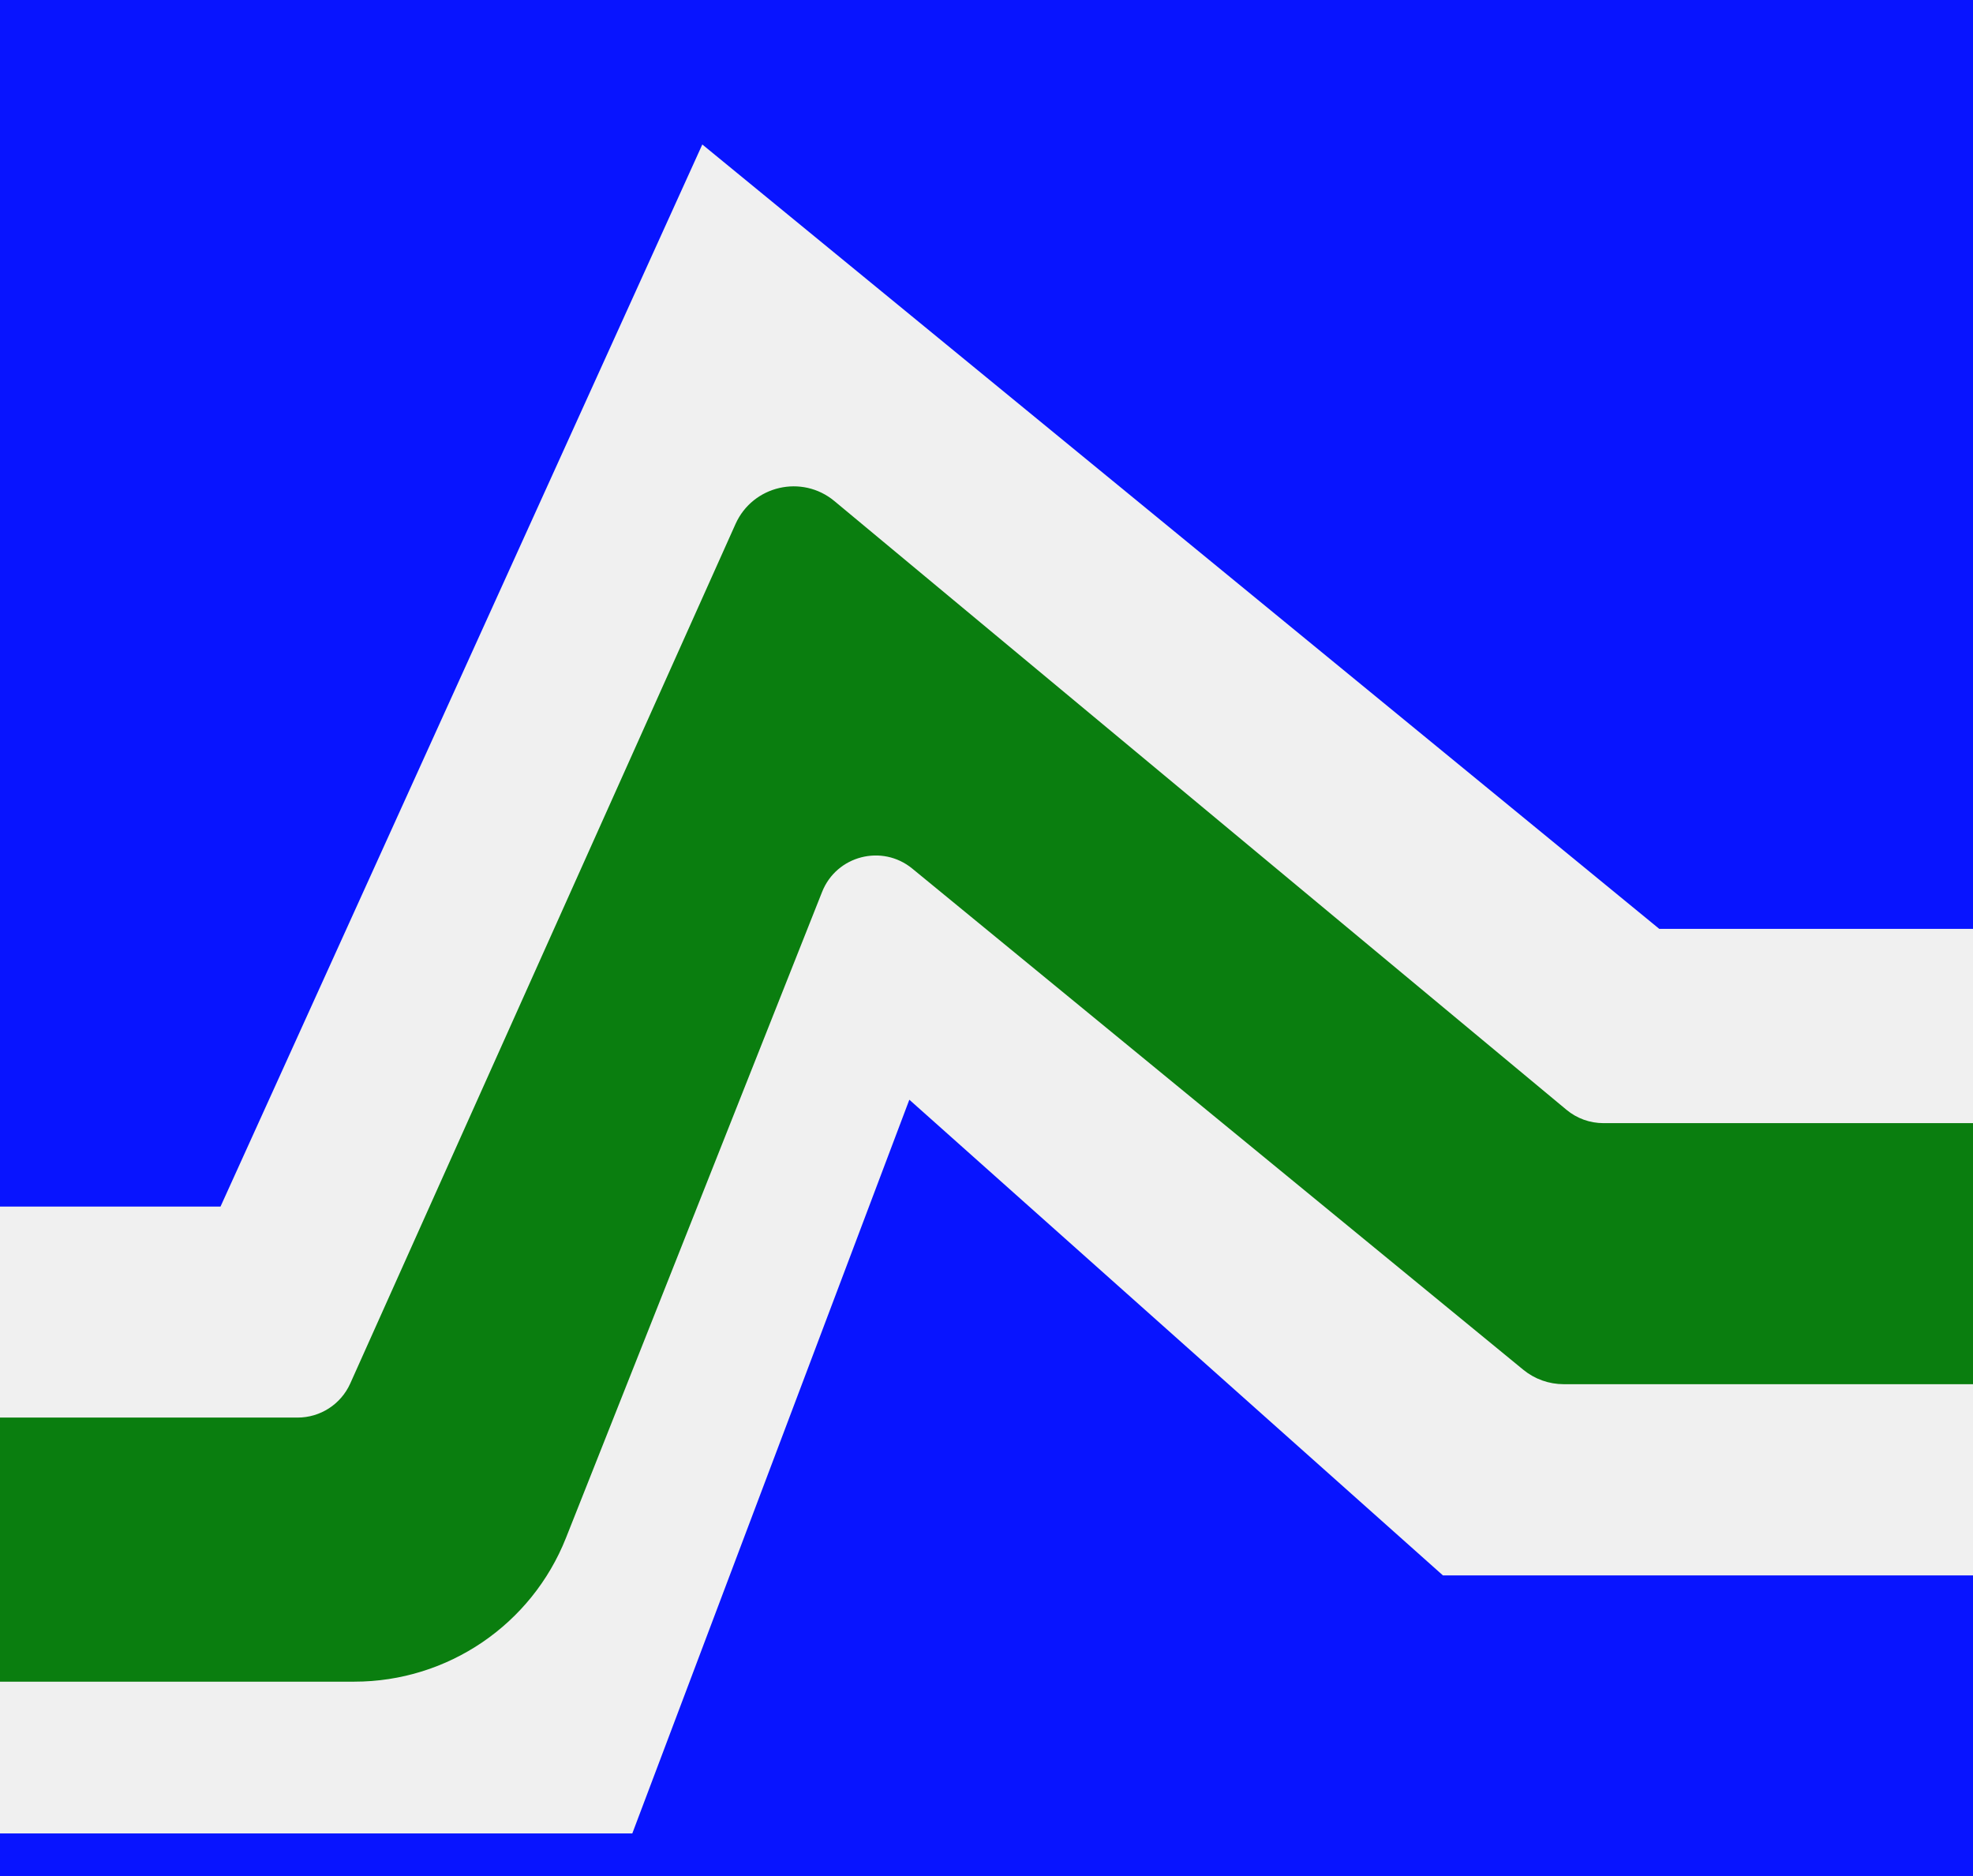
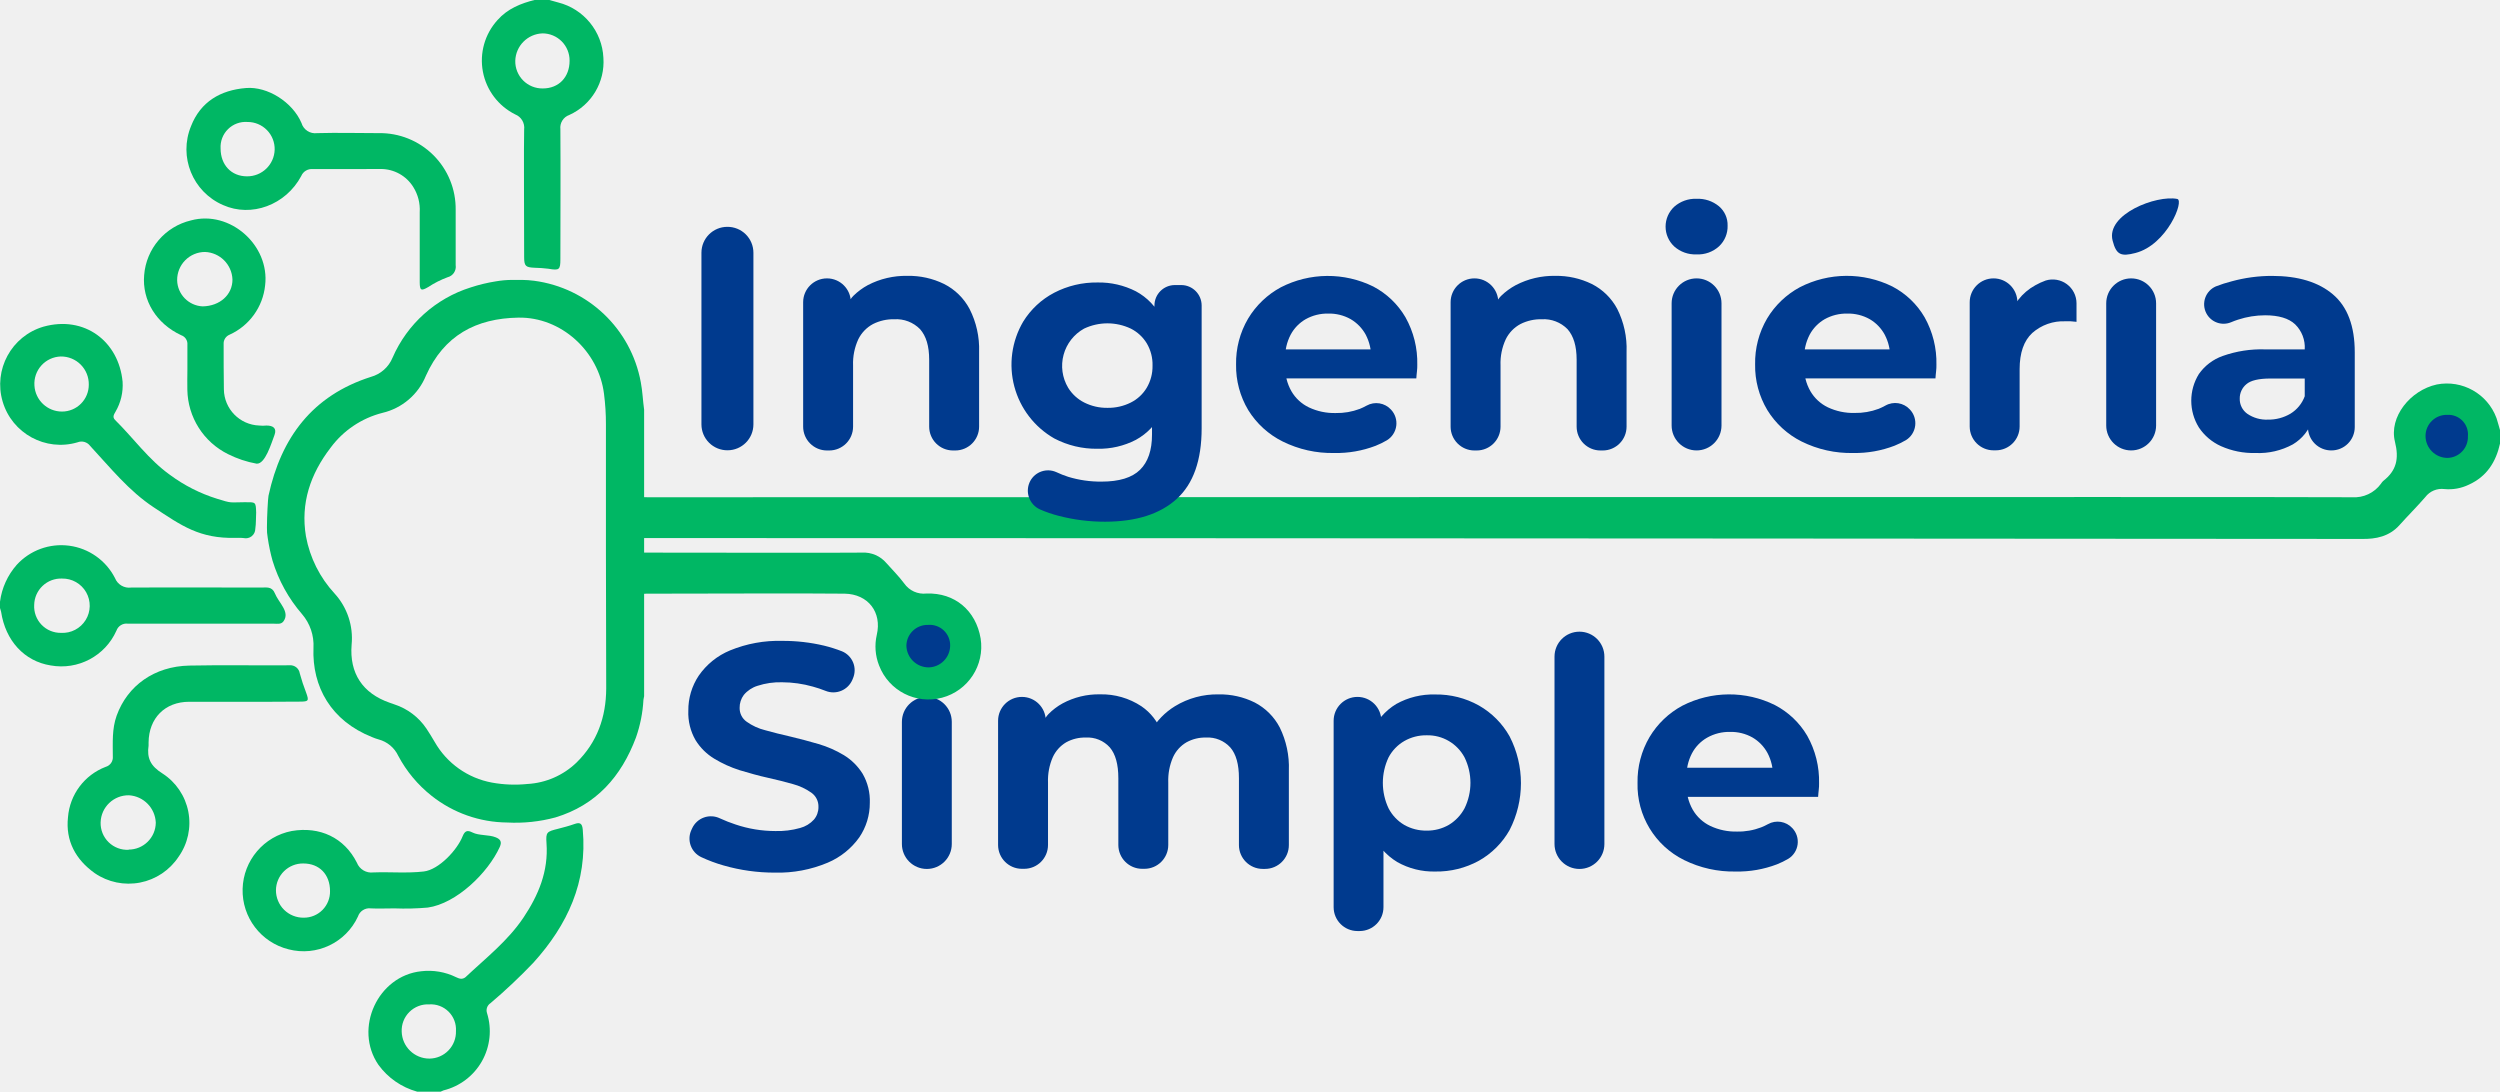
- <svg xmlns="http://www.w3.org/2000/svg" width="325" height="309" viewBox="0 0 325 309" fill="none">
-   <g clip-path="url(#a)">
-     <path d="M0 198.247V0h325.5v152.5h-52L115.5 23 36 198.247zM0 309v-6.5h104.5L150 182l87.5 78h88v49z" fill="#0814FF" />
-     <path d="M0 198.247V0h325.5v152.5h-52L115.5 23 36 198.247zM0 309v-6.5h104.5L150 182l87.5 78h88v49z" stroke="#0814FF" />
-     <path d="M0 276.5V234h49.024a10 10 0 0 0 9.125-5.909l63.462-141.57c2.708-6.04 10.43-7.83 15.519-3.599L257.721 183.19a10 10 0 0 0 6.393 2.311H325.5v42h-67.924a10 10 0 0 1-6.341-2.268L150.59 142.685c-5.238-4.295-13.141-2.25-15.638 4.047L92.763 253.137A37 37 0 0 1 58.368 276.5z" fill="#0A7E0F" stroke="#0A7E0F" />
+ <svg xmlns="http://www.w3.org/2000/svg" viewBox="0 0 524.28 228.93">
+   <defs>
+     <style>.cls-1{fill:#003a8e;}.cls-2{fill:#00b764;}</style>
+   </defs>
+   <g id="Capa_2" data-name="Capa 2">
+     <g id="Capa_1-2" data-name="Capa 1">
+       <path class="cls-1" d="M147.1,89V53a5.43,5.43,0,0,1,5.43-5.43h0A5.43,5.43,0,0,1,158,53V89a5.43,5.43,0,0,1-5.43,5.43h0A5.43,5.43,0,0,1,147.1,89Z" />
+       <path class="cls-1" d="M190.28,57.85A16.76,16.76,0,0,1,198,59.56a12.33,12.33,0,0,1,5.33,5.23,18.49,18.49,0,0,1,2,9V89.47a5,5,0,0,1-5,5h-.47a5,5,0,0,1-5-5v-14c0-2.91-.64-5-1.91-6.44a7,7,0,0,0-5.4-2.08,9.46,9.46,0,0,0-4.46,1,7.23,7.23,0,0,0-3.09,3.19,12.06,12.06,0,0,0-1.1,5.5V89.47a5,5,0,0,1-5,5h-.47a5,5,0,0,1-5-5V63.38a5,5,0,0,1,5-5h0a5,5,0,0,1,5,5v5l-.1-.16A5,5,0,0,1,179,62,13.47,13.47,0,0,1,182,59.79,17.2,17.2,0,0,1,190.28,57.85Z" />
+       <path class="cls-1" d="M279.81,95A23.23,23.23,0,0,1,269,92.59,17.77,17.77,0,0,1,261.77,86a18,18,0,0,1-2.55-9.56,18.31,18.31,0,0,1,2.52-9.62,17.93,17.93,0,0,1,6.87-6.57A21.57,21.57,0,0,1,288,60.09a16.9,16.9,0,0,1,6.74,6.44,19.4,19.4,0,0,1,2.48,10c0,.4,0,.86-.07,1.37s-.09,1-.13,1.45H267.74V73.27h23.81l-4,1.81a10.12,10.12,0,0,0-1.14-4.89,8.46,8.46,0,0,0-3.16-3.26,9.15,9.15,0,0,0-4.69-1.17,9.35,9.35,0,0,0-4.73,1.17,8.19,8.19,0,0,0-3.18,3.29,10.28,10.28,0,0,0-1.14,5v1.61a10.13,10.13,0,0,0,1.3,5.19,8.48,8.48,0,0,0,3.69,3.42,12.45,12.45,0,0,0,5.6,1.18,13.58,13.58,0,0,0,5.06-.87,12.33,12.33,0,0,0,1.42-.68,4.18,4.18,0,0,1,5.13.83h0a4.18,4.18,0,0,1-.84,6.42,17.1,17.1,0,0,1-2.39,1.17A23,23,0,0,1,279.81,95Z" />
+       <path class="cls-1" d="M326.15,57.85a16.82,16.82,0,0,1,7.68,1.71,12.33,12.33,0,0,1,5.33,5.23,18.49,18.49,0,0,1,1.95,9V89.47a5,5,0,0,1-5,5h-.47a5,5,0,0,1-5-5v-14c0-2.91-.64-5-1.91-6.44a7,7,0,0,0-5.4-2.08,9.46,9.46,0,0,0-4.46,1,7.23,7.23,0,0,0-3.09,3.19,11.94,11.94,0,0,0-1.1,5.5V89.47a5,5,0,0,1-5,5h-.47a5,5,0,0,1-5-5V63.38a5,5,0,0,1,5-5h0a5,5,0,0,1,5,5v5l-.1-.16a5,5,0,0,1,.7-6.18,13.63,13.63,0,0,1,3.08-2.25A17.27,17.27,0,0,1,326.15,57.85Z" />
+       <path class="cls-1" d="M355.79,53.35a6.62,6.62,0,0,1-4.69-1.67,5.69,5.69,0,0,1,0-8.32,6.66,6.66,0,0,1,4.69-1.67,6.9,6.9,0,0,1,4.7,1.57,5.13,5.13,0,0,1,1.81,4.06,5.72,5.72,0,0,1-1.78,4.32A6.52,6.52,0,0,1,355.79,53.35Z" />
+       <rect class="cls-1" x="350.56" y="58.38" width="10.46" height="36.08" rx="5.23" />
+       <path class="cls-1" d="M388.66,95a23.25,23.25,0,0,1-10.84-2.41,17.74,17.74,0,0,1-7.2-6.61,18,18,0,0,1-2.55-9.56,18.31,18.31,0,0,1,2.51-9.62,17.89,17.89,0,0,1,6.88-6.57,21.55,21.55,0,0,1,19.41-.14,16.84,16.84,0,0,1,6.74,6.44,19.4,19.4,0,0,1,2.48,10c0,.4,0,.86-.07,1.37s-.09,1-.13,1.45H376.58V73.27h23.81l-4,1.81a10,10,0,0,0-1.14-4.89,8.37,8.37,0,0,0-3.15-3.26,9.21,9.21,0,0,0-4.7-1.17,9.37,9.37,0,0,0-4.73,1.17,8.25,8.25,0,0,0-3.18,3.29,10.4,10.4,0,0,0-1.14,5v1.61A10,10,0,0,0,379.64,82a8.51,8.51,0,0,0,3.68,3.42,12.45,12.45,0,0,0,5.6,1.18,13.67,13.67,0,0,0,5.07-.87,13,13,0,0,0,1.41-.68,4.17,4.17,0,0,1,5.13.83h0a4.18,4.18,0,0,1-.83,6.42,18.26,18.26,0,0,1-2.39,1.17A23,23,0,0,1,388.66,95Z" />
+       <path class="cls-1" d="M413.07,89.47V63.38a5,5,0,0,1,5-5h0a5,5,0,0,1,5,5v5.2l-.29-.6a4.91,4.91,0,0,1,.47-5.1,11.47,11.47,0,0,1,3.57-3.05,14.33,14.33,0,0,1,2.18-1,5,5,0,0,1,6.47,4.77v3.89l-1.2-.11q-.54,0-1.14,0a9.82,9.82,0,0,0-6.94,2.45q-2.65,2.45-2.65,7.61v12a5,5,0,0,1-5,5h-.47A5,5,0,0,1,413.07,89.47Z" />
+       <rect class="cls-1" x="441.7" y="58.38" width="10.46" height="36.08" rx="5.23" />
+       <path class="cls-1" d="M473,95a16.66,16.66,0,0,1-7.24-1.44,11,11,0,0,1-4.63-3.92,10.63,10.63,0,0,1,0-11.2,10.26,10.26,0,0,1,5-3.79A24.21,24.21,0,0,1,475,73.27h9.59v6.11h-8.45q-3.69,0-5.06,1.2a3.85,3.85,0,0,0-1.38,3,3.79,3.79,0,0,0,1.58,3.19A7.11,7.11,0,0,0,475.64,88a9,9,0,0,0,4.69-1.24,7.18,7.18,0,0,0,3-3.66L485,87.89a9.35,9.35,0,0,1-4.16,5.3A14.93,14.93,0,0,1,473,95Zm11-5.43V87.42l-.67-1.54V73.27A6.73,6.73,0,0,0,481.3,68q-2-1.87-6.27-1.88a18.37,18.37,0,0,0-5.67.91c-.49.16-1,.34-1.43.53a4.08,4.08,0,0,1-5.24-1.87h0a4.09,4.09,0,0,1,2-5.63A28.29,28.29,0,0,1,468,59a31.81,31.81,0,0,1,8.45-1.14q8.25,0,12.81,3.89t4.56,12.14V89.57a4.89,4.89,0,0,1-4.9,4.89h0A4.89,4.89,0,0,1,484,89.57Z" />
+       <path class="cls-1" d="M162.52,183a38.6,38.6,0,0,1-10.8-1.51,31.09,31.09,0,0,1-4.66-1.74,4.3,4.3,0,0,1-2.08-5.67l.17-.37a4.33,4.33,0,0,1,5.83-2.09,31.16,31.16,0,0,0,3.26,1.28,26.15,26.15,0,0,0,8.35,1.38,17.26,17.26,0,0,0,5.2-.64,6,6,0,0,0,2.91-1.77,4,4,0,0,0,.94-2.62,3.53,3.53,0,0,0-1.47-3,12.14,12.14,0,0,0-3.89-1.82q-2.42-.69-5.33-1.34c-1.95-.42-3.89-1-5.84-1.57a24.68,24.68,0,0,1-5.33-2.42,11.76,11.76,0,0,1-3.92-3.89,11.42,11.42,0,0,1-1.51-6.17,13,13,0,0,1,2.18-7.34,14.91,14.91,0,0,1,6.57-5.3,26.87,26.87,0,0,1,11-2,37.08,37.08,0,0,1,8.72,1,29.21,29.21,0,0,1,3.74,1.18,4.29,4.29,0,0,1,2.34,5.62l-.13.32a4.34,4.34,0,0,1-5.67,2.35,24.59,24.59,0,0,0-2.63-.88,23.94,23.94,0,0,0-6.44-.91,15.24,15.24,0,0,0-5.16.74,6.08,6.08,0,0,0-2.88,1.91,4.39,4.39,0,0,0-.88,2.72,3.47,3.47,0,0,0,1.48,2.91,11.43,11.43,0,0,0,3.89,1.78q2.42.68,5.33,1.34c1.95.45,3.89,1,5.84,1.55a22.72,22.72,0,0,1,5.33,2.34,12,12,0,0,1,3.92,3.89,11.32,11.32,0,0,1,1.51,6.11,12.74,12.74,0,0,1-2.21,7.24,15.56,15.56,0,0,1-6.61,5.3A26.74,26.74,0,0,1,162.52,183Z" />
+       <path class="cls-1" d="M194.38,141.12a6.62,6.62,0,0,1-4.68-1.66,5.75,5.75,0,0,1-1.82-4.49,5.39,5.39,0,0,1,1.8-3.84,6.63,6.63,0,0,1,4.7-1.68,6.9,6.9,0,0,1,4.69,1.58,5.12,5.12,0,0,1,1.81,4.06,5.72,5.72,0,0,1-1.78,4.32A6.52,6.52,0,0,1,194.38,141.12Z" />
+       <rect class="cls-1" x="189.14" y="146.15" width="10.46" height="36.08" rx="5.23" />
+       <path class="cls-1" d="M255.54,145.62a16.38,16.38,0,0,1,7.61,1.71,12.33,12.33,0,0,1,5.23,5.23,18.82,18.82,0,0,1,1.91,9v15.66a5,5,0,0,1-5,5h-.47a5,5,0,0,1-5-5V163.19c0-2.91-.6-5.05-1.81-6.44a6.4,6.4,0,0,0-5.1-2.08,8.1,8.1,0,0,0-4.09,1,6.93,6.93,0,0,0-2.82,3.12,12.16,12.16,0,0,0-1,5.3v13.11a5,5,0,0,1-5,5h-.47a5,5,0,0,1-5-5V163.19c0-2.91-.6-5.05-1.78-6.44a6.29,6.29,0,0,0-5.06-2.08,8.14,8.14,0,0,0-4.1,1,7,7,0,0,0-2.81,3.12,12.15,12.15,0,0,0-1,5.3v13.11a5,5,0,0,1-5,5h-.47a5,5,0,0,1-5-5V151.15a5,5,0,0,1,5-5h0a5,5,0,0,1,5,5V156l0-.07a5,5,0,0,1,.57-6.18,12.67,12.67,0,0,1,2.94-2.23,15.93,15.93,0,0,1,7.88-1.91,15.11,15.11,0,0,1,8.68,2.51,11.4,11.4,0,0,1,4.24,5.43,1.27,1.27,0,0,1-1.52,1.65h0a1.27,1.27,0,0,1-.76-1.86,14.5,14.5,0,0,1,5.08-5.25A16.92,16.92,0,0,1,255.54,145.62Z" />
+       <path class="cls-1" d="M279.68,190.25v-39.1a5,5,0,0,1,5-5h0a5,5,0,0,1,5,5v2.38l-.2,10.53c0,.13,0,.27,0,.4l.65,10.31c0,.1,0,.21,0,.31v15.17a5,5,0,0,1-5,5h-.46A5,5,0,0,1,279.68,190.25ZM301,182.77a15.47,15.47,0,0,1-8-2,13.42,13.42,0,0,1-5.33-6.14,24.89,24.89,0,0,1-1.91-10.43,26.15,26.15,0,0,1,1.81-10.46,12.84,12.84,0,0,1,5.23-6.1,15.89,15.89,0,0,1,8.19-2,18.19,18.19,0,0,1,9.15,2.31,17.1,17.1,0,0,1,6.44,6.47,21.47,21.47,0,0,1,0,19.65,16.88,16.88,0,0,1-6.44,6.44A18.38,18.38,0,0,1,301,182.77Zm-1.82-8.58a9.08,9.08,0,0,0,4.67-1.21,9,9,0,0,0,3.28-3.46,12.14,12.14,0,0,0,0-10.69,8.76,8.76,0,0,0-7.95-4.63,9.13,9.13,0,0,0-4.69,1.21,8.61,8.61,0,0,0-3.29,3.42,12.5,12.5,0,0,0,0,10.69A8.65,8.65,0,0,0,294.5,173,9.23,9.23,0,0,0,299.19,174.19Z" />
+       <path class="cls-1" d="M326,177V137.7a5.23,5.23,0,0,1,5.23-5.23h0a5.23,5.23,0,0,1,5.23,5.23V177a5.23,5.23,0,0,1-5.23,5.23h0A5.23,5.23,0,0,1,326,177Z" />
+       <path class="cls-1" d="M364,182.77a23.36,23.36,0,0,1-10.83-2.41,17.55,17.55,0,0,1-9.76-16.17,18.29,18.29,0,0,1,2.52-9.62,17.86,17.86,0,0,1,6.87-6.57,21.57,21.57,0,0,1,19.42-.14A16.9,16.9,0,0,1,379,154.3a19.4,19.4,0,0,1,2.48,10c0,.4,0,.86-.07,1.37s-.09,1-.13,1.44H352V161h23.81l-4,1.81a10,10,0,0,0-1.14-4.89,8.37,8.37,0,0,0-3.15-3.26,9.15,9.15,0,0,0-4.69-1.17A9.35,9.35,0,0,0,358,154.7a8.19,8.19,0,0,0-3.18,3.29,10.26,10.26,0,0,0-1.14,5v1.61a10.13,10.13,0,0,0,1.3,5.19,8.48,8.48,0,0,0,3.69,3.42,12.45,12.45,0,0,0,5.6,1.18,13.37,13.37,0,0,0,5.06-.88,12.27,12.27,0,0,0,1.42-.67,4.18,4.18,0,0,1,5.13.83h0a4.18,4.18,0,0,1-.84,6.42,17.1,17.1,0,0,1-2.39,1.17A23,23,0,0,1,364,182.77Z" />
+       <path class="cls-2" d="M133.33,101.28c0,3,0,3,3,3,99.09,0,338.77-.11,356.92,0a6.92,6.92,0,0,0,6.08-2.85,2.66,2.66,0,0,1,.44-.55c2.79-2.17,3.38-4.64,2.48-8.25-1.29-5.17,3.2-10.78,8.77-12a11.09,11.09,0,0,1,12.53,7.06c.27.83.49,1.69.74,2.53V93c-.86,3.88-2.78,6.93-6.54,8.64a9.65,9.65,0,0,1-5.14.92,4.33,4.33,0,0,0-4,1.69c-1.73,2-3.61,3.86-5.37,5.83-2.15,2.42-4.94,3-8,2.94-1.23,0-242.07-.18-358.67-.18-.53,0-1.06,0-1.59,0-1-.05-1.65.24-1.67,1.46s.58,1.6,1.73,1.59c9.52,0,41.74.07,45.73,0a6.26,6.26,0,0,1,5.14,2.22c1.25,1.4,2.59,2.74,3.71,4.24a5,5,0,0,0,4.68,2.12c5.93-.2,10.35,3.55,11.35,9.41a11.08,11.08,0,0,1-21.3,5.67,10.84,10.84,0,0,1-.48-6.4c1.12-4.75-1.8-8.56-6.73-8.65-5.76-.1-34.57,0-40.62,0-3.19,0-3.2,0-3.2,3.11Z" />
+       <path class="cls-1" d="M194.6,131.05a4.42,4.42,0,0,0-4.52,4.4,4.67,4.67,0,0,0,4.69,4.51,4.61,4.61,0,0,0,4.49-4.52A4.29,4.29,0,0,0,194.6,131.05Z" />
+       <path class="cls-1" d="M517.55,91.49A4.11,4.11,0,0,0,513.2,87a4.43,4.43,0,0,0-4.54,4.4,4.62,4.62,0,0,0,4.55,4.63A4.38,4.38,0,0,0,517.55,91.49Z" />
+       <path class="cls-1" d="M230.16,94.11a18.89,18.89,0,0,1-9.08-2.17,17.82,17.82,0,0,1-6.51-24.48,16.74,16.74,0,0,1,6.51-6.07,19.11,19.11,0,0,1,9.08-2.15,17,17,0,0,1,8.05,1.85,12.62,12.62,0,0,1,5.43,5.7,21.87,21.87,0,0,1,2,9.89,21.7,21.7,0,0,1-2,9.82,12.82,12.82,0,0,1-5.43,5.74A16.73,16.73,0,0,1,230.16,94.11Zm1.61,15.3a38.36,38.36,0,0,1-9.82-1.25,24.92,24.92,0,0,1-3.83-1.32,4.31,4.31,0,0,1-2.05-6h0A4.24,4.24,0,0,1,221.5,99a21.88,21.88,0,0,0,2.53,1A23.25,23.25,0,0,0,231,101q5.57,0,8.08-2.48c1.68-1.65,2.51-4.11,2.51-7.38V85.89c0-.1,0-.21,0-.32l.64-8.7c0-.13,0-.25,0-.38l-.13-8.93V64.07a4.29,4.29,0,0,1,4.29-4.29h1.35A4.29,4.29,0,0,1,252,64.07V89.82q0,10.07-5.24,14.82T231.77,109.41Zm.47-23.88a10.53,10.53,0,0,0,4.9-1.11,8.12,8.12,0,0,0,3.35-3.11,8.81,8.81,0,0,0,1.21-4.63A8.72,8.72,0,0,0,240.49,72a8.27,8.27,0,0,0-3.35-3.09,11.44,11.44,0,0,0-9.79,0A8.94,8.94,0,0,0,224,81.31a8.41,8.41,0,0,0,3.39,3.11A10.49,10.49,0,0,0,232.24,85.53Z" />
+       <path class="cls-1" d="M447.81,53.06c-3,.77-4,.41-4.77-2.6-1.44-5.53,9.21-9.61,13.55-8.74C458.14,42,454.45,51.36,447.81,53.06Z" />
+       <path class="cls-2" d="M87.48,228.93a14.93,14.93,0,0,1-8.13-5.64c-5.2-7.61-.12-18.66,9-19.61a13.11,13.11,0,0,1,7.28,1.24c.68.33,1.31.55,2,0,4.24-4,8.85-7.57,12.14-12.48,3.16-4.72,5.26-9.73,4.84-15.58-.17-2.37.06-2.46,2.41-3.05,1.16-.3,2.32-.6,3.44-1s1.63-.19,1.75,1.15c1,11-3.19,20-10.34,27.92a116.8,116.8,0,0,1-9,8.49,1.8,1.8,0,0,0-.73,2.11A12.77,12.77,0,0,1,93,228.67a3.79,3.79,0,0,0-.59.26ZM90,210.63a5.49,5.49,0,0,0-5.76,5.73A5.81,5.81,0,0,0,90.05,222a5.61,5.61,0,0,0,5.57-5.77A5.28,5.28,0,0,0,90,210.63Z" />
+       <path class="cls-2" d="M0,126.19a14.52,14.52,0,0,1,3.5-7.73,12.65,12.65,0,0,1,20.61,2.76,3.19,3.19,0,0,0,3.38,2c10.44-.06,16.83,0,27.27,0,1.1,0,2.28-.28,2.88,1.2.8,2,3.22,3.87,1.83,5.85-.52.74-1.39.52-2.13.52l-28.73,0c-.6,0-1.2,0-1.79,0a2.24,2.24,0,0,0-2.41,1.48,12.64,12.64,0,0,1-13.78,7.28c-5.52-.87-9.49-5.19-10.4-11.26A5.36,5.36,0,0,0,0,127.5Zm13-4.86a5.63,5.63,0,0,0-5.83,5.52,5.55,5.55,0,0,0,5.63,5.87,5.7,5.7,0,1,0,.2-11.39Z" />
+       <path class="cls-2" d="M115.19,0l1.88.52a12.58,12.58,0,0,1,9.47,11.59,12.22,12.22,0,0,1-7.15,12,2.82,2.82,0,0,0-1.87,3c.06,9.08,0,18.17,0,27.25,0,2.23-.24,2.39-2.5,2a28.25,28.25,0,0,0-2.92-.21c-1.86-.08-2.18-.34-2.18-2.23,0-6.53-.09-24.37,0-26.76A3,3,0,0,0,108.06,24a12.62,12.62,0,0,1-3.73-19.79c2.11-2.39,4.92-3.52,7.92-4.25Zm4.26,12.72A5.68,5.68,0,0,0,113.79,7a5.92,5.92,0,0,0-5.73,5.75,5.68,5.68,0,0,0,5.76,5.8C117.18,18.55,119.45,16.2,119.45,12.72Z" />
+       <path class="cls-2" d="M72.8,35.46c-2.39,0-4.79,0-7.18,0a2.39,2.39,0,0,0-2.45,1.46C59.92,43,52.71,45.66,46.77,43a12.74,12.74,0,0,1-6.71-16.54c2-5.14,6.2-7.57,11.53-8,4.51-.37,9.75,2.94,11.63,7.32a3,3,0,0,0,3.29,2.14c4.3-.12,8.6,0,12.89,0A15.87,15.87,0,0,1,95.56,44c0,3.86,0,7.72,0,11.58a2.28,2.28,0,0,1-1.72,2.57A20,20,0,0,0,89.8,60.2c-1.48.87-1.77.72-1.78-1,0-4.9,0-9.79,0-14.69a8.93,8.93,0,0,0-1.35-5.29,8,8,0,0,0-6.84-3.78ZM46.26,31.13c0,3.45,2.24,5.85,5.54,5.85a5.75,5.75,0,0,0,5.8-5.58,5.67,5.67,0,0,0-5.7-5.82A5.26,5.26,0,0,0,46.26,31.13Z" />
+       <path class="cls-2" d="M50.93,147.17c-3.76,0-7.51,0-11.26,0-5.07,0-8.46,3.44-8.51,8.52a4.7,4.7,0,0,1,0,.65c-.38,2.63.38,4.28,2.9,5.86a12.31,12.31,0,0,1,3.38,17.49,12.55,12.55,0,0,1-17.56,3.43c-4-2.84-6.17-6.78-5.62-11.76a12.34,12.34,0,0,1,7.9-10.54,2.07,2.07,0,0,0,1.5-2.19c0-2.87-.2-5.74.8-8.54,2.27-6.31,7.92-10.36,15.24-10.51,7-.15,14,0,21-.06a2,2,0,0,1,2.17,1.71,41,41,0,0,0,1.32,4c.63,1.72.55,1.9-1.24,1.91C59,147.18,55,147.17,50.93,147.17Zm-24,31a5.7,5.7,0,0,0,5.74-5.65,6,6,0,0,0-5.62-5.74,5.85,5.85,0,0,0-5.95,5.7A5.59,5.59,0,0,0,27,178.21Z" />
+       <path class="cls-2" d="M49.43,112.8c-7.61.18-11.36-2.57-17.18-6.4-5.25-3.46-9.13-8.35-13.34-12.88a2.25,2.25,0,0,0-2.65-.76A12.64,12.64,0,0,1,9.1,68.51c8.63-2.41,15.82,3.09,16.61,11.55a11,11,0,0,1-1.48,6.27c-.32.58-.72,1.12-.09,1.75,3.87,3.81,7,8.29,11.51,11.51a33.11,33.11,0,0,0,9.85,5c3.21,1,2.52.75,5.83.73,2.29,0,2.32-.12,2.39,2.15-.07,1,0,2.27-.18,3.44a2,2,0,0,1-2.44,1.93C50.4,112.76,49.69,112.8,49.43,112.8ZM18.62,80.67a5.8,5.8,0,0,0-5.88-5.91,5.71,5.71,0,0,0-5.52,6.09A5.79,5.79,0,0,0,13,86.31,5.62,5.62,0,0,0,18.62,80.67Z" />
+       <path class="cls-2" d="M39.3,77.52c0-1.74,0-3.48,0-5.22a1.93,1.93,0,0,0-1.3-2c-5.24-2.43-8.22-7.33-7.77-12.6a12.82,12.82,0,0,1,9.82-11.48C48.23,44,56.61,51.43,55.6,59.84a12.79,12.79,0,0,1-7.46,10.35,2,2,0,0,0-1.24,2c0,3.15,0,6.31.05,9.46a7.69,7.69,0,0,0,7.43,7.59,6.84,6.84,0,0,0,1.5,0c1.41,0,2.22.57,1.68,2-.67,1.74-1.93,6.09-3.73,6a22,22,0,0,1-6-2,15.33,15.33,0,0,1-8.54-13.5C39.25,80.35,39.3,78.93,39.3,77.52Zm3.19-13.27c3.64-.06,6.29-2.46,6.26-5.66A6,6,0,0,0,43,52.84a5.86,5.86,0,0,0-5.85,5.92A5.61,5.61,0,0,0,42.49,64.25Z" />
+       <path class="cls-2" d="M82.73,190.5c-1.88,0-3.41.08-4.93,0a2.52,2.52,0,0,0-2.74,1.72,12.55,12.55,0,0,1-14.53,6.87,12.71,12.71,0,0,1,.66-24.82c5.87-1,11,1.38,13.65,6.64a3.26,3.26,0,0,0,3.45,2.05c3.52-.14,7.06.21,10.58-.2,3.16-.37,7-4.49,8.15-7.39.48-1.17,1-1.33,2.08-.78,1.31.67,3.47.43,4.84,1,1,.39,1.35.94.88,2-2.49,5.5-9.14,11.91-15.12,12.74A54.58,54.58,0,0,1,82.73,190.5Zm-13.52-3.64c0-3.48-2.24-5.79-5.61-5.78a5.66,5.66,0,0,0-5.73,5.63,5.74,5.74,0,0,0,5.83,5.74A5.47,5.47,0,0,0,69.21,186.86Z" />
+       <path class="cls-2" d="M107.4,58.7h2.09a21.35,21.35,0,0,1,2.52.18h0a26.23,26.23,0,0,1,22.37,21.27c.37,1.91.43,3.85.7,5.77V146a5.88,5.88,0,0,0-.14.73,28.55,28.55,0,0,1-1.57,7.93c-3.08,8.21-8.36,14.19-16.91,16.77a32.16,32.16,0,0,1-10.11,1.06,25.87,25.87,0,0,1-15.83-5.59,26.59,26.59,0,0,1-7-8.39,6.34,6.34,0,0,0-4.11-3.44,10.33,10.33,0,0,1-1.38-.49c-8.59-3.41-12.61-10.54-12.29-18.73a10,10,0,0,0-2.39-7.05,30.88,30.88,0,0,1-6.2-11.23,38.72,38.72,0,0,1-1-4.75,10.73,10.73,0,0,1-.17-2.19c0-2.33.21-6.09.33-6.68,2.64-12.19,9.22-21,21.46-24.91A6.9,6.9,0,0,0,82.33,75a26.51,26.51,0,0,1,16.4-14.73A34.09,34.09,0,0,1,104,59,20.57,20.57,0,0,1,107.4,58.7Zm19.67,57h0V89a48.73,48.73,0,0,0-.4-6.39c-1.12-9-9-16.14-17.93-16S93.11,70.36,89.32,78.79a13.06,13.06,0,0,1-9.1,7.79A19.5,19.5,0,0,0,69.3,93.93C65.11,99.4,63,105.5,64.16,112.46a24.1,24.1,0,0,0,6,12,13.9,13.9,0,0,1,3.58,10.73c-.49,6,2.31,10.22,8,12.19l1,.35a12.91,12.91,0,0,1,6.69,5.07c.62.91,1.17,1.86,1.74,2.81a17.45,17.45,0,0,0,12,8.51,26.49,26.49,0,0,0,7.44.29,16.12,16.12,0,0,0,10.29-4.49c4.35-4.26,6.2-9.56,6.23-15.53C127.1,134.85,127.07,125.3,127.07,115.74Z" />
+     </g>
  </g>
-   <defs>
-     <clipPath id="a">
-       <path fill="#fff" d="M0 0h325v309H0z" />
-     </clipPath>
-   </defs>
</svg>
